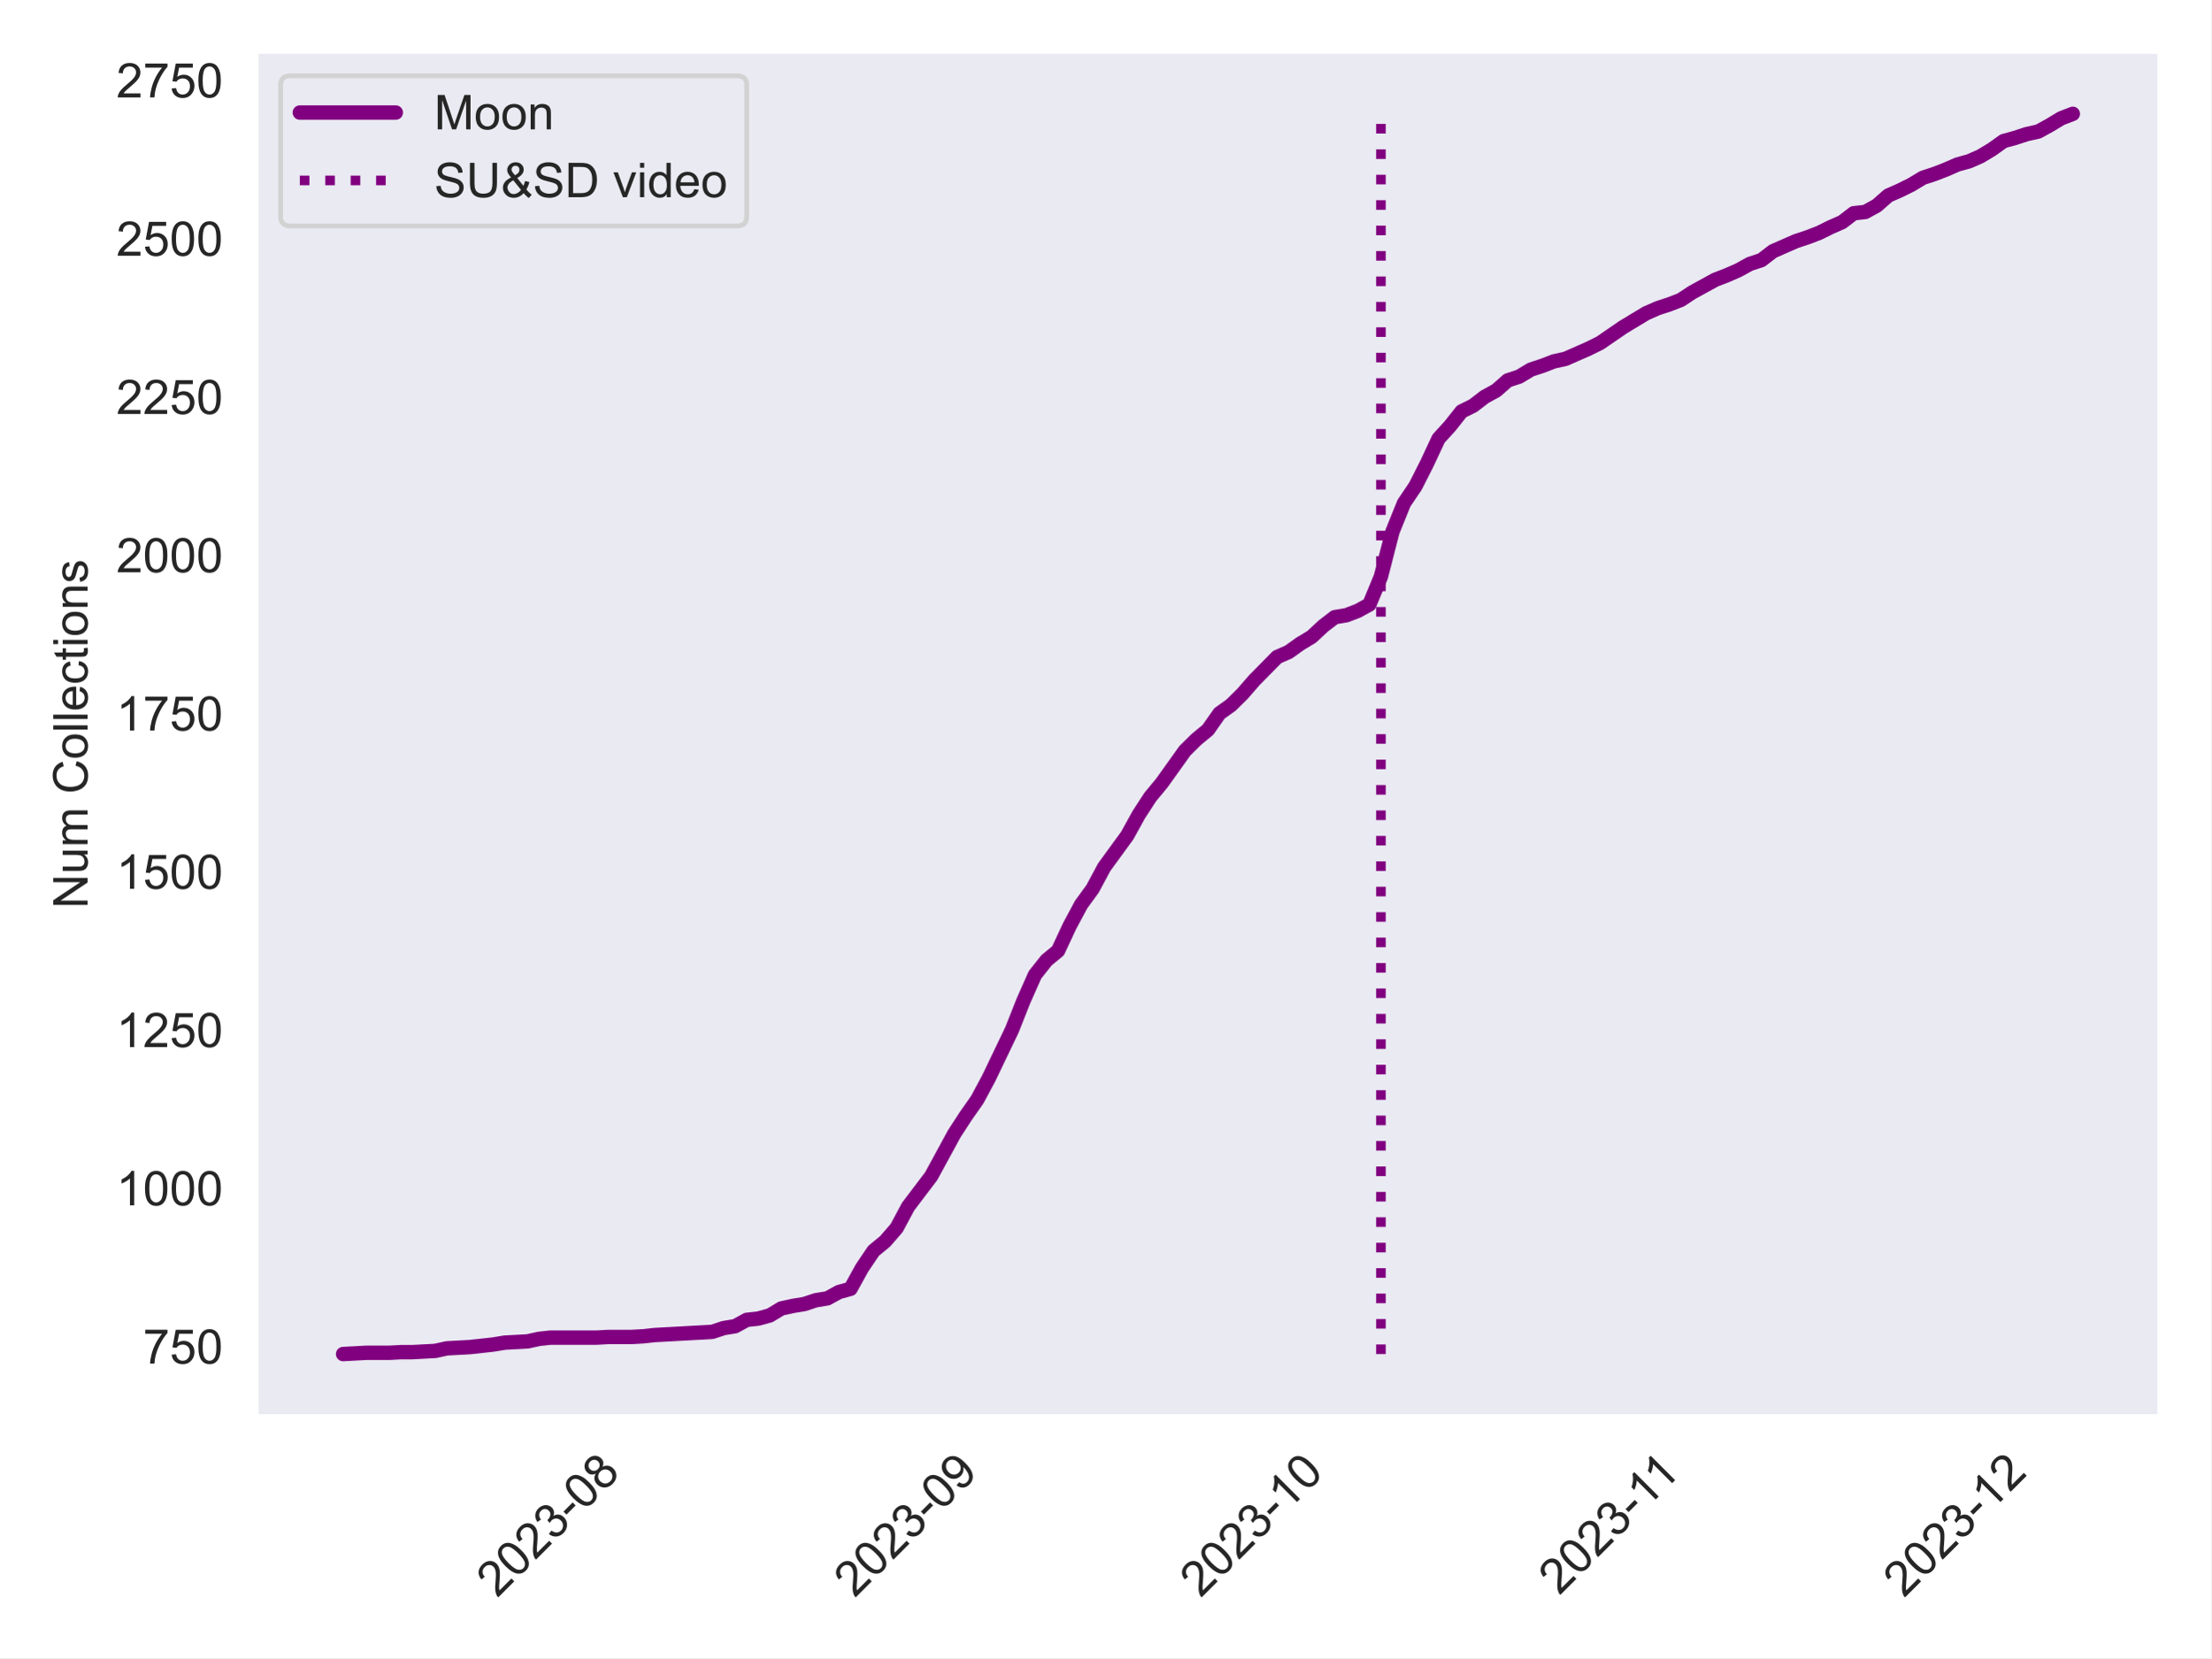
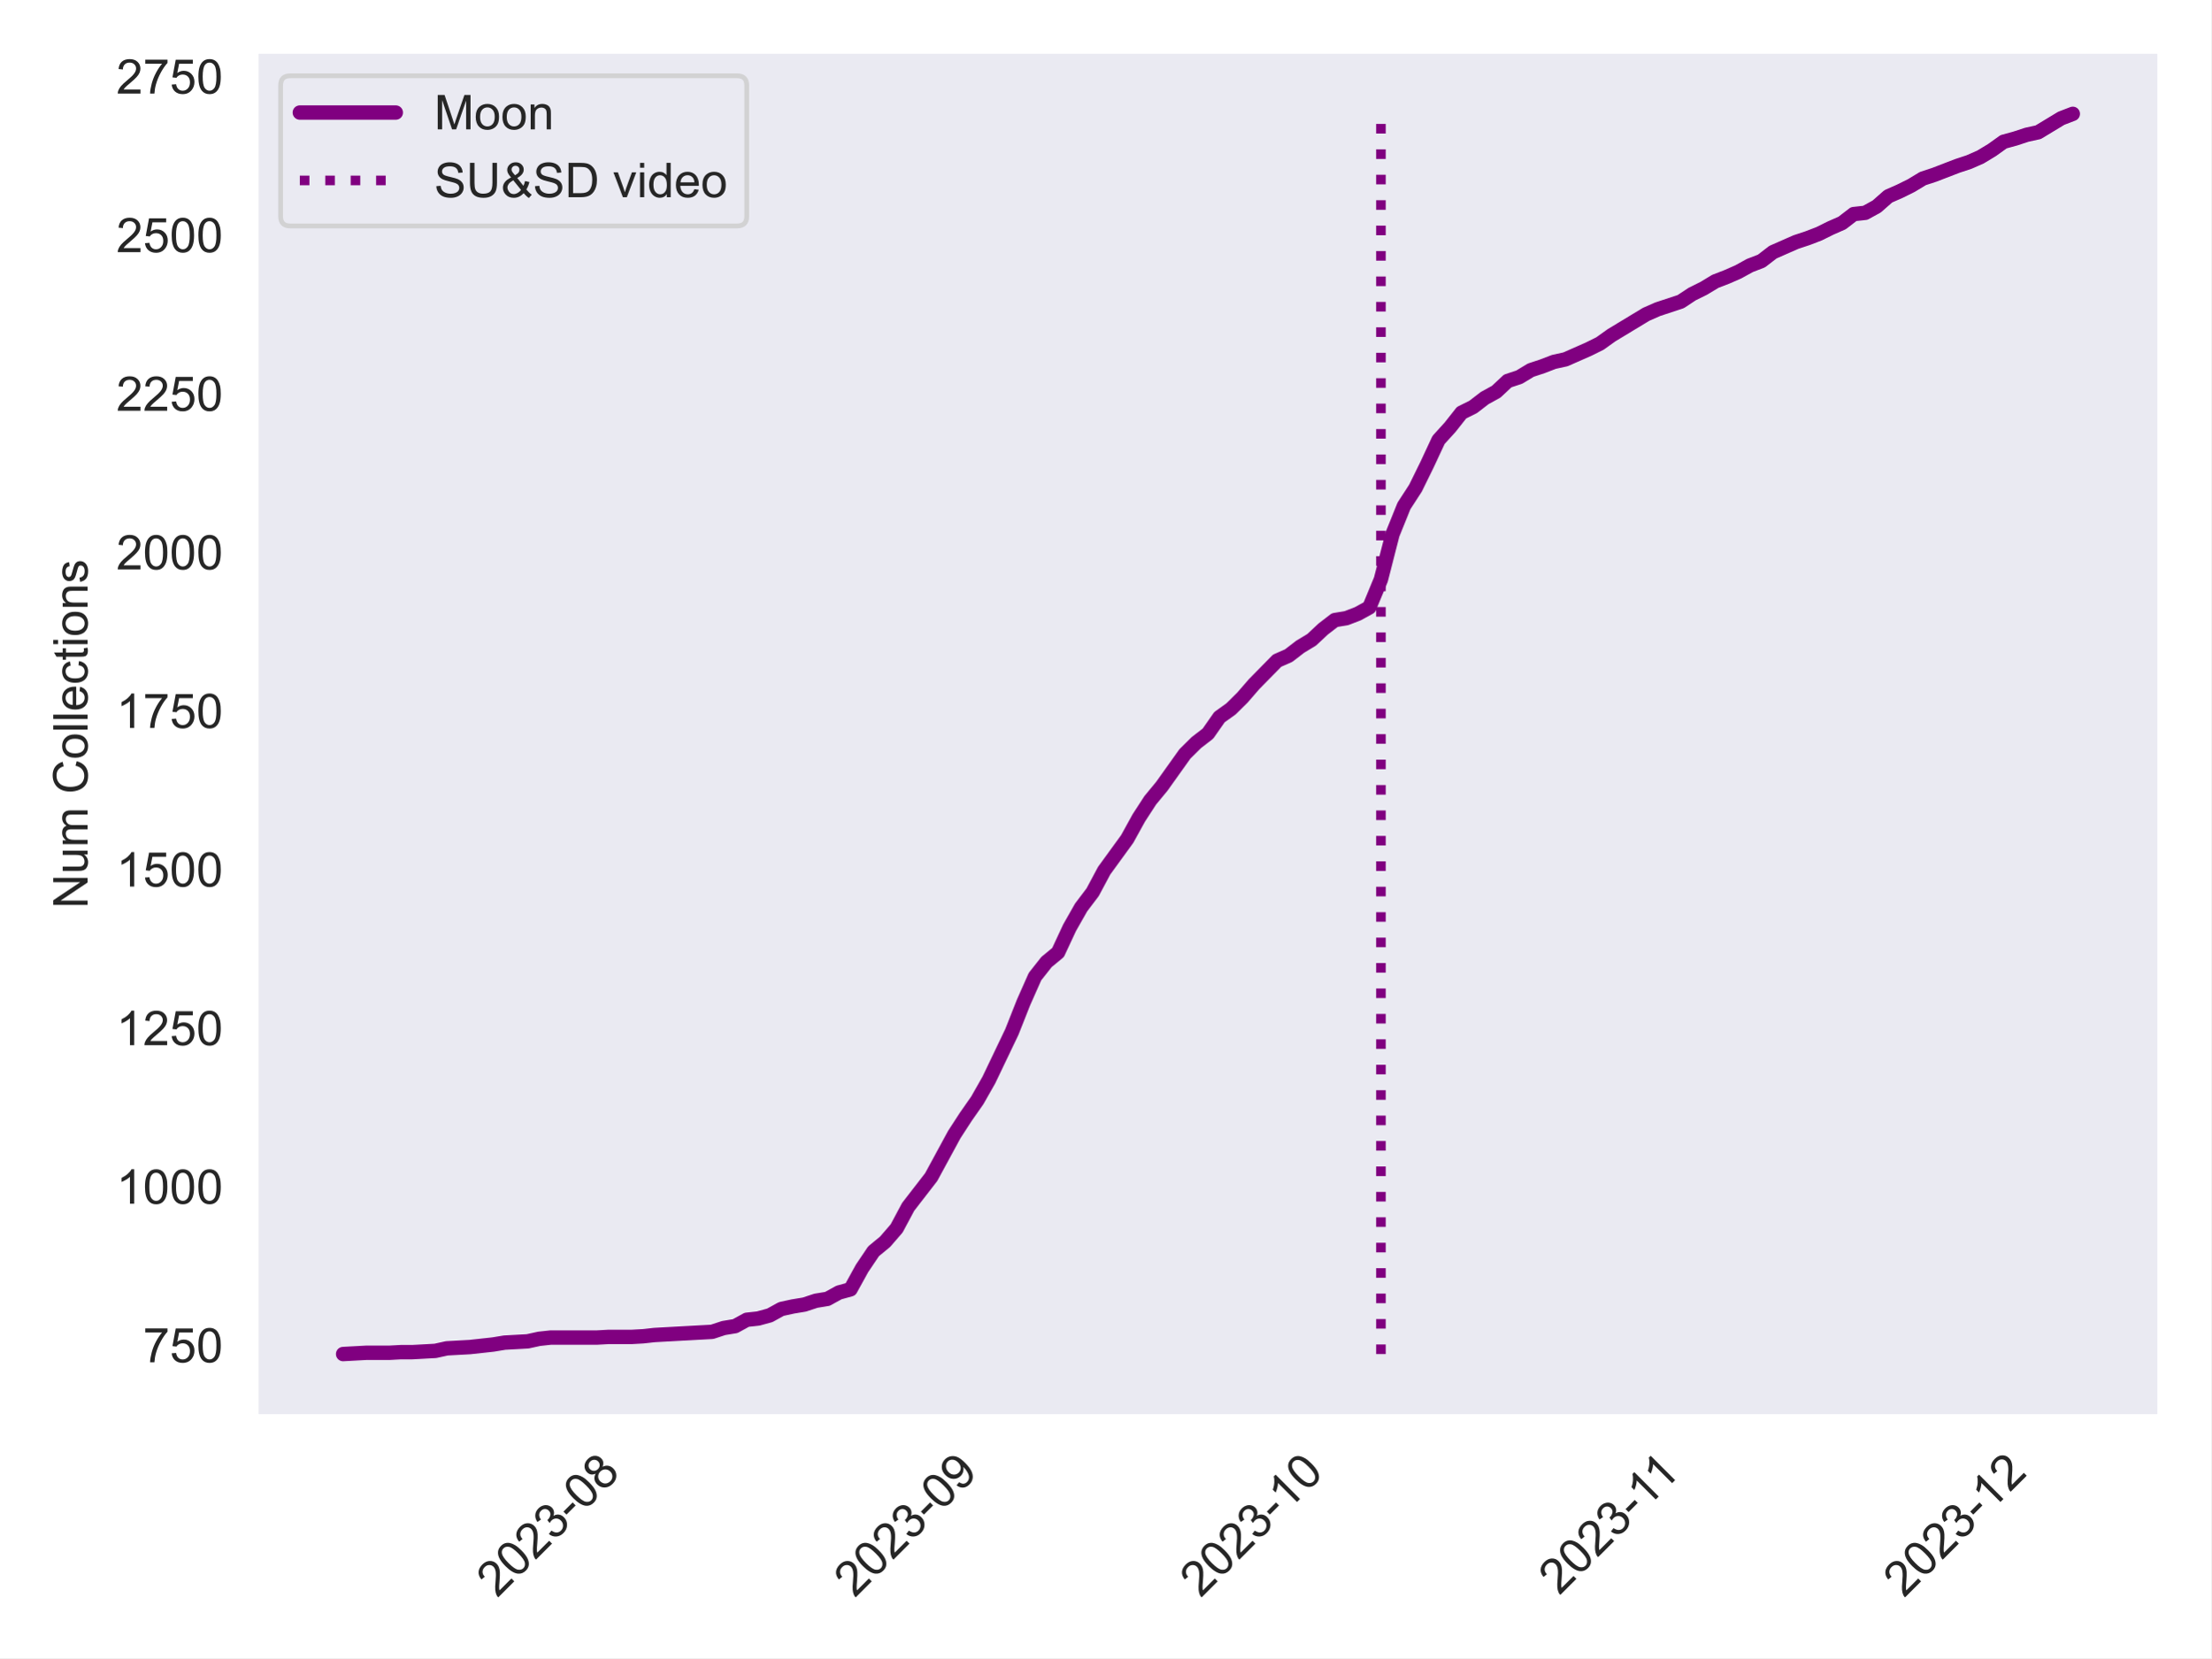
<svg xmlns="http://www.w3.org/2000/svg" xmlns:xlink="http://www.w3.org/1999/xlink" width="460.8pt" height="345.6pt" viewBox="0 0 460.8 345.6" version="1.1">
  <defs>
    <style type="text/css">*{stroke-linejoin: round; stroke-linecap: butt}</style>
  </defs>
  <g id="figure_1">
    <g id="patch_1">
      <path d="M 0 345.6  L 460.8 345.6  L 460.8 0  L 0 0  z " style="fill: #ffffff" />
    </g>
    <g id="axes_1">
      <g id="patch_2">
        <path d="M 53.48 295.153  L 450 295.153  L 450 10.8  L 53.48 10.8  z " style="fill: #eaeaf2" />
      </g>
      <g id="matplotlib.axis_1">
        <g id="xtick_1">
          <g id="text_1">
            <g style="fill: #262626" transform="translate(103.6146 333.1617) rotate(-45) scale(0.1 -0.1)">
              <defs>
                <path id="ArialMT-32" d="M 3222 541  L 3222 0  L 194 0  Q 188 203 259 391  Q 375 700 629 1000  Q 884 1300 1366 1694  Q 2113 2306 2375 2664  Q 2638 3022 2638 3341  Q 2638 3675 2398 3904  Q 2159 4134 1775 4134  Q 1369 4134 1125 3890  Q 881 3647 878 3216  L 300 3275  Q 359 3922 746 4261  Q 1134 4600 1788 4600  Q 2447 4600 2831 4234  Q 3216 3869 3216 3328  Q 3216 3053 3103 2787  Q 2991 2522 2730 2228  Q 2469 1934 1863 1422  Q 1356 997 1212 845  Q 1069 694 975 541  L 3222 541  z " transform="scale(0.015625)" />
                <path id="ArialMT-30" d="M 266 2259  Q 266 3072 433 3567  Q 600 4063 929 4331  Q 1259 4600 1759 4600  Q 2128 4600 2406 4451  Q 2684 4303 2865 4023  Q 3047 3744 3150 3342  Q 3253 2941 3253 2259  Q 3253 1453 3087 958  Q 2922 463 2592 192  Q 2263 -78 1759 -78  Q 1097 -78 719 397  Q 266 969 266 2259  z M 844 2259  Q 844 1131 1108 757  Q 1372 384 1759 384  Q 2147 384 2411 759  Q 2675 1134 2675 2259  Q 2675 3391 2411 3762  Q 2147 4134 1753 4134  Q 1366 4134 1134 3806  Q 844 3388 844 2259  z " transform="scale(0.015625)" />
                <path id="ArialMT-33" d="M 269 1209  L 831 1284  Q 928 806 1161 595  Q 1394 384 1728 384  Q 2125 384 2398 659  Q 2672 934 2672 1341  Q 2672 1728 2419 1979  Q 2166 2231 1775 2231  Q 1616 2231 1378 2169  L 1441 2663  Q 1497 2656 1531 2656  Q 1891 2656 2178 2843  Q 2466 3031 2466 3422  Q 2466 3731 2256 3934  Q 2047 4138 1716 4138  Q 1388 4138 1169 3931  Q 950 3725 888 3313  L 325 3413  Q 428 3978 793 4289  Q 1159 4600 1703 4600  Q 2078 4600 2393 4439  Q 2709 4278 2876 4000  Q 3044 3722 3044 3409  Q 3044 3113 2884 2869  Q 2725 2625 2413 2481  Q 2819 2388 3044 2092  Q 3269 1797 3269 1353  Q 3269 753 2831 336  Q 2394 -81 1725 -81  Q 1122 -81 723 278  Q 325 638 269 1209  z " transform="scale(0.015625)" />
                <path id="ArialMT-2d" d="M 203 1375  L 203 1941  L 1931 1941  L 1931 1375  L 203 1375  z " transform="scale(0.015625)" />
                <path id="ArialMT-38" d="M 1131 2484  Q 781 2613 612 2850  Q 444 3088 444 3419  Q 444 3919 803 4259  Q 1163 4600 1759 4600  Q 2359 4600 2725 4251  Q 3091 3903 3091 3403  Q 3091 3084 2923 2848  Q 2756 2613 2416 2484  Q 2838 2347 3058 2040  Q 3278 1734 3278 1309  Q 3278 722 2862 322  Q 2447 -78 1769 -78  Q 1091 -78 675 323  Q 259 725 259 1325  Q 259 1772 486 2073  Q 713 2375 1131 2484  z M 1019 3438  Q 1019 3113 1228 2906  Q 1438 2700 1772 2700  Q 2097 2700 2305 2904  Q 2513 3109 2513 3406  Q 2513 3716 2298 3927  Q 2084 4138 1766 4138  Q 1444 4138 1231 3931  Q 1019 3725 1019 3438  z M 838 1322  Q 838 1081 952 856  Q 1066 631 1291 507  Q 1516 384 1775 384  Q 2178 384 2440 643  Q 2703 903 2703 1303  Q 2703 1709 2433 1975  Q 2163 2241 1756 2241  Q 1359 2241 1098 1978  Q 838 1716 838 1322  z " transform="scale(0.015625)" />
              </defs>
              <use xlink:href="#ArialMT-32" />
              <use xlink:href="#ArialMT-30" x="55.615" />
              <use xlink:href="#ArialMT-32" x="111.23" />
              <use xlink:href="#ArialMT-33" x="166.846" />
              <use xlink:href="#ArialMT-2d" x="222.461" />
              <use xlink:href="#ArialMT-30" x="255.762" />
              <use xlink:href="#ArialMT-38" x="311.377" />
            </g>
          </g>
        </g>
        <g id="xtick_2">
          <g id="text_2">
            <g style="fill: #262626" transform="translate(178.1123 333.1617) rotate(-45) scale(0.1 -0.1)">
              <defs>
                <path id="ArialMT-39" d="M 350 1059  L 891 1109  Q 959 728 1153 556  Q 1347 384 1650 384  Q 1909 384 2104 503  Q 2300 622 2425 820  Q 2550 1019 2634 1356  Q 2719 1694 2719 2044  Q 2719 2081 2716 2156  Q 2547 1888 2255 1720  Q 1963 1553 1622 1553  Q 1053 1553 659 1965  Q 266 2378 266 3053  Q 266 3750 677 4175  Q 1088 4600 1706 4600  Q 2153 4600 2523 4359  Q 2894 4119 3086 3673  Q 3278 3228 3278 2384  Q 3278 1506 3087 986  Q 2897 466 2520 194  Q 2144 -78 1638 -78  Q 1100 -78 759 220  Q 419 519 350 1059  z M 2653 3081  Q 2653 3566 2395 3850  Q 2138 4134 1775 4134  Q 1400 4134 1122 3828  Q 844 3522 844 3034  Q 844 2597 1108 2323  Q 1372 2050 1759 2050  Q 2150 2050 2401 2323  Q 2653 2597 2653 3081  z " transform="scale(0.015625)" />
              </defs>
              <use xlink:href="#ArialMT-32" />
              <use xlink:href="#ArialMT-30" x="55.615" />
              <use xlink:href="#ArialMT-32" x="111.23" />
              <use xlink:href="#ArialMT-33" x="166.846" />
              <use xlink:href="#ArialMT-2d" x="222.461" />
              <use xlink:href="#ArialMT-30" x="255.762" />
              <use xlink:href="#ArialMT-39" x="311.377" />
            </g>
          </g>
        </g>
        <g id="xtick_3">
          <g id="text_3">
            <g style="fill: #262626" transform="translate(250.2068 333.1617) rotate(-45) scale(0.1 -0.1)">
              <defs>
                <path id="ArialMT-31" d="M 2384 0  L 1822 0  L 1822 3584  Q 1619 3391 1289 3197  Q 959 3003 697 2906  L 697 3450  Q 1169 3672 1522 3987  Q 1875 4303 2022 4600  L 2384 4600  L 2384 0  z " transform="scale(0.015625)" />
              </defs>
              <use xlink:href="#ArialMT-32" />
              <use xlink:href="#ArialMT-30" x="55.615" />
              <use xlink:href="#ArialMT-32" x="111.23" />
              <use xlink:href="#ArialMT-33" x="166.846" />
              <use xlink:href="#ArialMT-2d" x="222.461" />
              <use xlink:href="#ArialMT-31" x="255.762" />
              <use xlink:href="#ArialMT-30" x="311.377" />
            </g>
          </g>
        </g>
        <g id="xtick_4">
          <g id="text_4">
            <g style="fill: #262626" transform="translate(324.9653 332.6402) rotate(-45) scale(0.1 -0.1)">
              <use xlink:href="#ArialMT-32" />
              <use xlink:href="#ArialMT-30" x="55.615" />
              <use xlink:href="#ArialMT-32" x="111.23" />
              <use xlink:href="#ArialMT-33" x="166.846" />
              <use xlink:href="#ArialMT-2d" x="222.461" />
              <use xlink:href="#ArialMT-31" x="255.762" />
              <use xlink:href="#ArialMT-31" x="304.002" />
            </g>
          </g>
        </g>
        <g id="xtick_5">
          <g id="text_5">
            <g style="fill: #262626" transform="translate(396.7991 333.1617) rotate(-45) scale(0.1 -0.1)">
              <use xlink:href="#ArialMT-32" />
              <use xlink:href="#ArialMT-30" x="55.615" />
              <use xlink:href="#ArialMT-32" x="111.23" />
              <use xlink:href="#ArialMT-33" x="166.846" />
              <use xlink:href="#ArialMT-2d" x="222.461" />
              <use xlink:href="#ArialMT-31" x="255.762" />
              <use xlink:href="#ArialMT-32" x="311.377" />
            </g>
          </g>
        </g>
      </g>
      <g id="matplotlib.axis_2">
        <g id="ytick_1">
          <g id="text_6">
-             <g style="fill: #262626" transform="translate(29.79719 284.2232) scale(0.1 -0.1)">
+             <g style="fill: #262626" transform="translate(29.79719 283.9555) scale(0.1 -0.1)">
              <defs>
                <path id="ArialMT-37" d="M 303 3981  L 303 4522  L 3269 4522  L 3269 4084  Q 2831 3619 2401 2847  Q 1972 2075 1738 1259  Q 1569 684 1522 0  L 944 0  Q 953 541 1156 1306  Q 1359 2072 1739 2783  Q 2119 3494 2547 3981  L 303 3981  z " transform="scale(0.015625)" />
                <path id="ArialMT-35" d="M 266 1200  L 856 1250  Q 922 819 1161 601  Q 1400 384 1738 384  Q 2144 384 2425 690  Q 2706 997 2706 1503  Q 2706 1984 2436 2262  Q 2166 2541 1728 2541  Q 1456 2541 1237 2417  Q 1019 2294 894 2097  L 366 2166  L 809 4519  L 3088 4519  L 3088 3981  L 1259 3981  L 1013 2750  Q 1425 3038 1878 3038  Q 2478 3038 2890 2622  Q 3303 2206 3303 1553  Q 3303 931 2941 478  Q 2500 -78 1738 -78  Q 1113 -78 717 272  Q 322 622 266 1200  z " transform="scale(0.015625)" />
              </defs>
              <use xlink:href="#ArialMT-37" />
              <use xlink:href="#ArialMT-35" x="55.615" />
              <use xlink:href="#ArialMT-30" x="111.23" />
            </g>
          </g>
        </g>
        <g id="ytick_2">
          <g id="text_7">
-             <g style="fill: #262626" transform="translate(24.23625 251.2341) scale(0.1 -0.1)">
+             <g style="fill: #262626" transform="translate(24.23625 250.8989) scale(0.1 -0.1)">
              <use xlink:href="#ArialMT-31" />
              <use xlink:href="#ArialMT-30" x="55.615" />
              <use xlink:href="#ArialMT-30" x="111.23" />
              <use xlink:href="#ArialMT-30" x="166.846" />
            </g>
          </g>
        </g>
        <g id="ytick_3">
          <g id="text_8">
-             <g style="fill: #262626" transform="translate(24.23625 218.245) scale(0.1 -0.1)">
+             <g style="fill: #262626" transform="translate(24.23625 217.8423) scale(0.1 -0.1)">
              <use xlink:href="#ArialMT-31" />
              <use xlink:href="#ArialMT-32" x="55.615" />
              <use xlink:href="#ArialMT-35" x="111.23" />
              <use xlink:href="#ArialMT-30" x="166.846" />
            </g>
          </g>
        </g>
        <g id="ytick_4">
          <g id="text_9">
-             <g style="fill: #262626" transform="translate(24.23625 185.2559) scale(0.1 -0.1)">
+             <g style="fill: #262626" transform="translate(24.23625 184.7857) scale(0.1 -0.1)">
              <use xlink:href="#ArialMT-31" />
              <use xlink:href="#ArialMT-35" x="55.615" />
              <use xlink:href="#ArialMT-30" x="111.23" />
              <use xlink:href="#ArialMT-30" x="166.846" />
            </g>
          </g>
        </g>
        <g id="ytick_5">
          <g id="text_10">
-             <g style="fill: #262626" transform="translate(24.23625 152.2668) scale(0.1 -0.1)">
+             <g style="fill: #262626" transform="translate(24.23625 151.7291) scale(0.1 -0.1)">
              <use xlink:href="#ArialMT-31" />
              <use xlink:href="#ArialMT-37" x="55.615" />
              <use xlink:href="#ArialMT-35" x="111.23" />
              <use xlink:href="#ArialMT-30" x="166.846" />
            </g>
          </g>
        </g>
        <g id="ytick_6">
          <g id="text_11">
-             <g style="fill: #262626" transform="translate(24.23625 119.2777) scale(0.1 -0.1)">
+             <g style="fill: #262626" transform="translate(24.23625 118.6725) scale(0.1 -0.1)">
              <use xlink:href="#ArialMT-32" />
              <use xlink:href="#ArialMT-30" x="55.615" />
              <use xlink:href="#ArialMT-30" x="111.23" />
              <use xlink:href="#ArialMT-30" x="166.846" />
            </g>
          </g>
        </g>
        <g id="ytick_7">
          <g id="text_12">
-             <g style="fill: #262626" transform="translate(24.23625 86.28856) scale(0.1 -0.1)">
+             <g style="fill: #262626" transform="translate(24.23625 85.61588) scale(0.1 -0.1)">
              <use xlink:href="#ArialMT-32" />
              <use xlink:href="#ArialMT-32" x="55.615" />
              <use xlink:href="#ArialMT-35" x="111.23" />
              <use xlink:href="#ArialMT-30" x="166.846" />
            </g>
          </g>
        </g>
        <g id="ytick_8">
          <g id="text_13">
-             <g style="fill: #262626" transform="translate(24.23625 53.29945) scale(0.1 -0.1)">
+             <g style="fill: #262626" transform="translate(24.23625 52.55928) scale(0.1 -0.1)">
              <use xlink:href="#ArialMT-32" />
              <use xlink:href="#ArialMT-35" x="55.615" />
              <use xlink:href="#ArialMT-30" x="111.23" />
              <use xlink:href="#ArialMT-30" x="166.846" />
            </g>
          </g>
        </g>
        <g id="ytick_9">
          <g id="text_14">
-             <g style="fill: #262626" transform="translate(24.23625 20.31035) scale(0.1 -0.1)">
+             <g style="fill: #262626" transform="translate(24.23625 19.50268) scale(0.1 -0.1)">
              <use xlink:href="#ArialMT-32" />
              <use xlink:href="#ArialMT-37" x="55.615" />
              <use xlink:href="#ArialMT-35" x="111.23" />
              <use xlink:href="#ArialMT-30" x="166.846" />
            </g>
          </g>
        </g>
        <g id="text_15">
          <g style="fill: #262626" transform="translate(18.24875 189.3764) rotate(-90) scale(0.1 -0.1)">
            <defs>
              <path id="ArialMT-4e" d="M 488 0  L 488 4581  L 1109 4581  L 3516 984  L 3516 4581  L 4097 4581  L 4097 0  L 3475 0  L 1069 3600  L 1069 0  L 488 0  z " transform="scale(0.015625)" />
              <path id="ArialMT-75" d="M 2597 0  L 2597 488  Q 2209 -75 1544 -75  Q 1250 -75 995 37  Q 741 150 617 320  Q 494 491 444 738  Q 409 903 409 1263  L 409 3319  L 972 3319  L 972 1478  Q 972 1038 1006 884  Q 1059 663 1231 536  Q 1403 409 1656 409  Q 1909 409 2131 539  Q 2353 669 2445 892  Q 2538 1116 2538 1541  L 2538 3319  L 3100 3319  L 3100 0  L 2597 0  z " transform="scale(0.015625)" />
              <path id="ArialMT-6d" d="M 422 0  L 422 3319  L 925 3319  L 925 2853  Q 1081 3097 1340 3245  Q 1600 3394 1931 3394  Q 2300 3394 2536 3241  Q 2772 3088 2869 2813  Q 3263 3394 3894 3394  Q 4388 3394 4653 3120  Q 4919 2847 4919 2278  L 4919 0  L 4359 0  L 4359 2091  Q 4359 2428 4304 2576  Q 4250 2725 4106 2815  Q 3963 2906 3769 2906  Q 3419 2906 3187 2673  Q 2956 2441 2956 1928  L 2956 0  L 2394 0  L 2394 2156  Q 2394 2531 2256 2718  Q 2119 2906 1806 2906  Q 1569 2906 1367 2781  Q 1166 2656 1075 2415  Q 984 2175 984 1722  L 984 0  L 422 0  z " transform="scale(0.015625)" />
              <path id="ArialMT-20" transform="scale(0.015625)" />
              <path id="ArialMT-43" d="M 3763 1606  L 4369 1453  Q 4178 706 3683 314  Q 3188 -78 2472 -78  Q 1731 -78 1267 223  Q 803 525 561 1097  Q 319 1669 319 2325  Q 319 3041 592 3573  Q 866 4106 1370 4382  Q 1875 4659 2481 4659  Q 3169 4659 3637 4309  Q 4106 3959 4291 3325  L 3694 3184  Q 3534 3684 3231 3912  Q 2928 4141 2469 4141  Q 1941 4141 1586 3887  Q 1231 3634 1087 3207  Q 944 2781 944 2328  Q 944 1744 1114 1308  Q 1284 872 1643 656  Q 2003 441 2422 441  Q 2931 441 3284 734  Q 3638 1028 3763 1606  z " transform="scale(0.015625)" />
              <path id="ArialMT-6f" d="M 213 1659  Q 213 2581 725 3025  Q 1153 3394 1769 3394  Q 2453 3394 2887 2945  Q 3322 2497 3322 1706  Q 3322 1066 3130 698  Q 2938 331 2570 128  Q 2203 -75 1769 -75  Q 1072 -75 642 372  Q 213 819 213 1659  z M 791 1659  Q 791 1022 1069 705  Q 1347 388 1769 388  Q 2188 388 2466 706  Q 2744 1025 2744 1678  Q 2744 2294 2464 2611  Q 2184 2928 1769 2928  Q 1347 2928 1069 2612  Q 791 2297 791 1659  z " transform="scale(0.015625)" />
              <path id="ArialMT-6c" d="M 409 0  L 409 4581  L 972 4581  L 972 0  L 409 0  z " transform="scale(0.015625)" />
              <path id="ArialMT-65" d="M 2694 1069  L 3275 997  Q 3138 488 2766 206  Q 2394 -75 1816 -75  Q 1088 -75 661 373  Q 234 822 234 1631  Q 234 2469 665 2931  Q 1097 3394 1784 3394  Q 2450 3394 2872 2941  Q 3294 2488 3294 1666  Q 3294 1616 3291 1516  L 816 1516  Q 847 969 1125 678  Q 1403 388 1819 388  Q 2128 388 2347 550  Q 2566 713 2694 1069  z M 847 1978  L 2700 1978  Q 2663 2397 2488 2606  Q 2219 2931 1791 2931  Q 1403 2931 1139 2672  Q 875 2413 847 1978  z " transform="scale(0.015625)" />
              <path id="ArialMT-63" d="M 2588 1216  L 3141 1144  Q 3050 572 2676 248  Q 2303 -75 1759 -75  Q 1078 -75 664 370  Q 250 816 250 1647  Q 250 2184 428 2587  Q 606 2991 970 3192  Q 1334 3394 1763 3394  Q 2303 3394 2647 3120  Q 2991 2847 3088 2344  L 2541 2259  Q 2463 2594 2264 2762  Q 2066 2931 1784 2931  Q 1359 2931 1093 2626  Q 828 2322 828 1663  Q 828 994 1084 691  Q 1341 388 1753 388  Q 2084 388 2306 591  Q 2528 794 2588 1216  z " transform="scale(0.015625)" />
              <path id="ArialMT-74" d="M 1650 503  L 1731 6  Q 1494 -44 1306 -44  Q 1000 -44 831 53  Q 663 150 594 308  Q 525 466 525 972  L 525 2881  L 113 2881  L 113 3319  L 525 3319  L 525 4141  L 1084 4478  L 1084 3319  L 1650 3319  L 1650 2881  L 1084 2881  L 1084 941  Q 1084 700 1114 631  Q 1144 563 1211 522  Q 1278 481 1403 481  Q 1497 481 1650 503  z " transform="scale(0.015625)" />
              <path id="ArialMT-69" d="M 425 3934  L 425 4581  L 988 4581  L 988 3934  L 425 3934  z M 425 0  L 425 3319  L 988 3319  L 988 0  L 425 0  z " transform="scale(0.015625)" />
              <path id="ArialMT-6e" d="M 422 0  L 422 3319  L 928 3319  L 928 2847  Q 1294 3394 1984 3394  Q 2284 3394 2536 3286  Q 2788 3178 2913 3003  Q 3038 2828 3088 2588  Q 3119 2431 3119 2041  L 3119 0  L 2556 0  L 2556 2019  Q 2556 2363 2490 2533  Q 2425 2703 2258 2804  Q 2091 2906 1866 2906  Q 1506 2906 1245 2678  Q 984 2450 984 1813  L 984 0  L 422 0  z " transform="scale(0.015625)" />
              <path id="ArialMT-73" d="M 197 991  L 753 1078  Q 800 744 1014 566  Q 1228 388 1613 388  Q 2000 388 2187 545  Q 2375 703 2375 916  Q 2375 1106 2209 1216  Q 2094 1291 1634 1406  Q 1016 1563 777 1677  Q 538 1791 414 1992  Q 291 2194 291 2438  Q 291 2659 392 2848  Q 494 3038 669 3163  Q 800 3259 1026 3326  Q 1253 3394 1513 3394  Q 1903 3394 2198 3281  Q 2494 3169 2634 2976  Q 2775 2784 2828 2463  L 2278 2388  Q 2241 2644 2061 2787  Q 1881 2931 1553 2931  Q 1166 2931 1000 2803  Q 834 2675 834 2503  Q 834 2394 903 2306  Q 972 2216 1119 2156  Q 1203 2125 1616 2013  Q 2213 1853 2448 1751  Q 2684 1650 2818 1456  Q 2953 1263 2953 975  Q 2953 694 2789 445  Q 2625 197 2315 61  Q 2006 -75 1616 -75  Q 969 -75 630 194  Q 291 463 197 991  z " transform="scale(0.015625)" />
            </defs>
            <use xlink:href="#ArialMT-4e" />
            <use xlink:href="#ArialMT-75" x="72.217" />
            <use xlink:href="#ArialMT-6d" x="127.832" />
            <use xlink:href="#ArialMT-20" x="211.133" />
            <use xlink:href="#ArialMT-43" x="238.916" />
            <use xlink:href="#ArialMT-6f" x="311.133" />
            <use xlink:href="#ArialMT-6c" x="366.748" />
            <use xlink:href="#ArialMT-6c" x="388.965" />
            <use xlink:href="#ArialMT-65" x="411.182" />
            <use xlink:href="#ArialMT-63" x="466.797" />
            <use xlink:href="#ArialMT-74" x="516.797" />
            <use xlink:href="#ArialMT-69" x="544.58" />
            <use xlink:href="#ArialMT-6f" x="566.797" />
            <use xlink:href="#ArialMT-6e" x="622.412" />
            <use xlink:href="#ArialMT-73" x="678.027" />
          </g>
        </g>
      </g>
      <g id="PolyCollection_1" />
      <g id="line2d_1">
-         <path d="M 71.504 282.228  L 76.31 281.964  L 81.116 281.964  L 83.519 281.832  L 85.923 281.832  L 90.729 281.568  L 93.132 281.04  L 97.938 280.776  L 102.745 280.248  L 105.148 279.853  L 109.954 279.589  L 112.357 279.061  L 114.76 278.797  L 124.373 278.797  L 126.776 278.665  L 131.582 278.665  L 133.986 278.533  L 136.389 278.269  L 148.404 277.609  L 150.808 276.818  L 153.211 276.422  L 155.614 275.102  L 158.017 274.838  L 160.42 274.178  L 162.823 272.727  L 165.227 272.199  L 167.63 271.803  L 170.033 271.011  L 172.436 270.616  L 174.839 269.296  L 177.242 268.636  L 179.645 264.282  L 182.049 260.719  L 184.452 258.74  L 186.855 255.968  L 189.258 251.482  L 194.064 245.148  L 198.871 236.307  L 201.274 232.612  L 203.677 229.181  L 206.08 224.695  L 210.886 214.666  L 213.29 208.596  L 215.693 203.186  L 218.096 200.151  L 220.499 198.172  L 222.902 193.025  L 225.305 188.539  L 227.708 185.24  L 230.112 180.753  L 234.918 174.155  L 237.321 169.801  L 239.724 166.106  L 242.127 163.203  L 246.934 156.473  L 249.337 154.098  L 251.74 152.119  L 254.143 148.688  L 256.546 146.972  L 258.949 144.597  L 261.353 141.826  L 266.159 136.944  L 268.562 135.888  L 270.965 134.173  L 273.368 132.721  L 275.772 130.478  L 278.175 128.63  L 280.578 128.235  L 282.981 127.311  L 285.384 125.991  L 287.787 120.185  L 290.19 110.816  L 292.594 104.878  L 294.997 101.316  L 297.4 96.565  L 299.803 91.419  L 302.206 88.78  L 304.609 85.745  L 307.012 84.557  L 309.416 82.71  L 311.819 81.39  L 314.222 79.279  L 316.625 78.487  L 319.028 77.036  L 321.431 76.244  L 323.835 75.32  L 326.238 74.792  L 331.044 72.681  L 333.447 71.493  L 338.253 68.194  L 343.06 65.291  L 345.463 64.236  L 347.866 63.444  L 350.269 62.52  L 352.672 60.937  L 357.479 58.298  L 359.882 57.374  L 362.285 56.318  L 364.688 54.999  L 367.091 54.207  L 369.494 52.36  L 374.301 50.248  L 376.704 49.457  L 379.107 48.533  L 381.51 47.345  L 383.913 46.29  L 386.316 44.442  L 388.72 44.178  L 391.123 42.859  L 393.526 40.748  L 395.929 39.692  L 398.332 38.504  L 400.735 37.053  L 403.139 36.261  L 405.542 35.337  L 407.945 34.282  L 410.348 33.622  L 412.751 32.566  L 415.154 31.115  L 417.557 29.399  L 419.961 28.739  L 422.364 27.948  L 424.767 27.42  L 427.17 26.1  L 429.573 24.649  L 431.976 23.725  L 431.976 23.725  " clip-path="url(#pf9981eaced)" style="fill: none; stroke: #800080; stroke-width: 3; stroke-linecap: round" />
+         <path d="M 71.504 282.228  L 76.31 281.963  L 81.116 281.963  L 83.519 281.831  L 85.923 281.831  L 90.729 281.567  L 93.132 281.038  L 97.938 280.773  L 102.745 280.244  L 105.148 279.848  L 109.954 279.583  L 112.357 279.054  L 114.76 278.79  L 124.373 278.79  L 126.776 278.658  L 131.582 278.658  L 133.986 278.525  L 136.389 278.261  L 148.404 277.6  L 150.808 276.806  L 153.211 276.41  L 155.614 275.088  L 158.017 274.823  L 160.42 274.162  L 162.823 272.84  L 165.227 272.311  L 167.63 271.914  L 170.033 271.121  L 172.436 270.724  L 174.839 269.402  L 177.242 268.741  L 179.645 264.377  L 182.049 260.807  L 184.452 258.824  L 186.855 256.047  L 189.258 251.551  L 194.064 245.337  L 198.871 236.477  L 201.274 232.775  L 203.677 229.337  L 206.08 225.106  L 210.886 215.057  L 213.29 208.974  L 215.693 203.553  L 218.096 200.512  L 220.499 198.528  L 222.902 193.372  L 225.305 189.14  L 227.708 185.967  L 230.112 181.471  L 234.918 174.86  L 237.321 170.496  L 239.724 166.794  L 242.127 163.885  L 246.934 157.142  L 249.337 154.761  L 251.74 152.91  L 254.143 149.472  L 256.546 147.753  L 258.949 145.373  L 261.353 142.597  L 266.159 137.704  L 268.562 136.646  L 270.965 134.795  L 273.368 133.341  L 275.772 131.093  L 278.175 129.242  L 280.578 128.845  L 282.981 127.92  L 285.384 126.597  L 287.787 120.779  L 290.19 111.391  L 292.594 105.441  L 294.997 101.739  L 297.4 96.846  L 299.803 91.69  L 302.206 89.045  L 304.609 86.004  L 307.012 84.814  L 309.416 82.963  L 311.819 81.64  L 314.222 79.392  L 316.625 78.599  L 319.028 77.145  L 321.431 76.351  L 323.835 75.426  L 326.238 74.897  L 331.044 72.781  L 333.447 71.591  L 335.85 69.872  L 343.06 65.509  L 345.463 64.451  L 350.269 62.864  L 352.672 61.277  L 355.076 60.087  L 357.479 58.633  L 359.882 57.707  L 362.285 56.65  L 364.688 55.327  L 367.091 54.402  L 369.494 52.55  L 374.301 50.435  L 376.704 49.642  L 379.107 48.716  L 381.51 47.526  L 383.913 46.468  L 386.316 44.617  L 388.72 44.352  L 391.123 43.03  L 393.526 40.915  L 395.929 39.857  L 398.332 38.667  L 400.735 37.212  L 403.139 36.419  L 407.945 34.568  L 410.348 33.774  L 412.751 32.717  L 415.154 31.262  L 417.557 29.543  L 419.961 28.882  L 422.364 28.089  L 424.767 27.56  L 429.573 24.651  L 431.976 23.725  L 431.976 23.725  " clip-path="url(#p763e9c98cf)" style="fill: none; stroke: #800080; stroke-width: 3; stroke-linecap: round" />
      </g>
      <g id="LineCollection_1">
-         <path d="M 287.787 282.228  L 287.787 23.725  " clip-path="url(#pf9981eaced)" style="fill: none; stroke-dasharray: 2,3.3; stroke-dashoffset: 0; stroke: #800080; stroke-width: 2" />
+         <path d="M 287.787 282.228  L 287.787 23.725  " clip-path="url(#p763e9c98cf)" style="fill: none; stroke-dasharray: 2,3.3; stroke-dashoffset: 0; stroke: #800080; stroke-width: 2" />
      </g>
      <g id="patch_3">
        <path d="M 53.48 295.153  L 53.48 10.8  " style="fill: none; stroke: #ffffff; stroke-width: 0.8; stroke-linejoin: miter; stroke-linecap: square" />
      </g>
      <g id="patch_4">
        <path d="M 450 295.153  L 450 10.8  " style="fill: none; stroke: #ffffff; stroke-width: 0.8; stroke-linejoin: miter; stroke-linecap: square" />
      </g>
      <g id="patch_5">
        <path d="M 53.48 295.153  L 450 295.153  " style="fill: none; stroke: #ffffff; stroke-width: 0.8; stroke-linejoin: miter; stroke-linecap: square" />
      </g>
      <g id="patch_6">
        <path d="M 53.48 10.8  L 450 10.8  " style="fill: none; stroke: #ffffff; stroke-width: 0.8; stroke-linejoin: miter; stroke-linecap: square" />
      </g>
      <g id="legend_1">
        <g id="patch_7">
          <path d="M 60.48 47.091  L 153.618 47.091  Q 155.618 47.091 155.618 45.091  L 155.618 17.8  Q 155.618 15.8 153.618 15.8  L 60.48 15.8  Q 58.48 15.8 58.48 17.8  L 58.48 45.091  Q 58.48 47.091 60.48 47.091  z " style="fill: #eaeaf2; opacity: 0.8; stroke: #cccccc; stroke-linejoin: miter" />
        </g>
        <g id="line2d_2">
          <path d="M 62.48 23.458  L 72.48 23.458  L 82.48 23.458  " style="fill: none; stroke: #800080; stroke-width: 3; stroke-linecap: round" />
        </g>
        <g id="text_16">
          <g style="fill: #262626" transform="translate(90.48 26.95781) scale(0.1 -0.1)">
            <defs>
              <path id="ArialMT-4d" d="M 475 0  L 475 4581  L 1388 4581  L 2472 1338  Q 2622 884 2691 659  Q 2769 909 2934 1394  L 4031 4581  L 4847 4581  L 4847 0  L 4263 0  L 4263 3834  L 2931 0  L 2384 0  L 1059 3900  L 1059 0  L 475 0  z " transform="scale(0.015625)" />
            </defs>
            <use xlink:href="#ArialMT-4d" />
            <use xlink:href="#ArialMT-6f" x="83.301" />
            <use xlink:href="#ArialMT-6f" x="138.916" />
            <use xlink:href="#ArialMT-6e" x="194.531" />
          </g>
        </g>
        <g id="line2d_3">
          <path d="M 62.48 37.603  L 82.48 37.603  " style="fill: none; stroke-dasharray: 2,3.3; stroke-dashoffset: 0; stroke: #800080; stroke-width: 2" />
        </g>
        <g id="text_17">
          <g style="fill: #262626" transform="translate(90.48 41.10312) scale(0.1 -0.1)">
            <defs>
              <path id="ArialMT-53" d="M 288 1472  L 859 1522  Q 900 1178 1048 958  Q 1197 738 1509 602  Q 1822 466 2213 466  Q 2559 466 2825 569  Q 3091 672 3220 851  Q 3350 1031 3350 1244  Q 3350 1459 3225 1620  Q 3100 1781 2813 1891  Q 2628 1963 1997 2114  Q 1366 2266 1113 2400  Q 784 2572 623 2826  Q 463 3081 463 3397  Q 463 3744 659 4045  Q 856 4347 1234 4503  Q 1613 4659 2075 4659  Q 2584 4659 2973 4495  Q 3363 4331 3572 4012  Q 3781 3694 3797 3291  L 3216 3247  Q 3169 3681 2898 3903  Q 2628 4125 2100 4125  Q 1550 4125 1298 3923  Q 1047 3722 1047 3438  Q 1047 3191 1225 3031  Q 1400 2872 2139 2705  Q 2878 2538 3153 2413  Q 3553 2228 3743 1945  Q 3934 1663 3934 1294  Q 3934 928 3725 604  Q 3516 281 3123 101  Q 2731 -78 2241 -78  Q 1619 -78 1198 103  Q 778 284 539 648  Q 300 1013 288 1472  z " transform="scale(0.015625)" />
              <path id="ArialMT-55" d="M 3500 4581  L 4106 4581  L 4106 1934  Q 4106 1244 3950 837  Q 3794 431 3386 176  Q 2978 -78 2316 -78  Q 1672 -78 1262 144  Q 853 366 678 786  Q 503 1206 503 1934  L 503 4581  L 1109 4581  L 1109 1938  Q 1109 1341 1220 1058  Q 1331 775 1601 622  Q 1872 469 2263 469  Q 2931 469 3215 772  Q 3500 1075 3500 1938  L 3500 4581  z " transform="scale(0.015625)" />
              <path id="ArialMT-26" d="M 3041 541  Q 2763 231 2434 76  Q 2106 -78 1725 -78  Q 1022 -78 609 397  Q 275 784 275 1263  Q 275 1688 548 2030  Q 822 2372 1366 2631  Q 1056 2988 953 3209  Q 850 3431 850 3638  Q 850 4050 1173 4354  Q 1497 4659 1988 4659  Q 2456 4659 2754 4371  Q 3053 4084 3053 3681  Q 3053 3028 2188 2566  L 3009 1519  Q 3150 1794 3228 2156  L 3813 2031  Q 3663 1431 3406 1044  Q 3722 625 4122 341  L 3744 -106  Q 3403 113 3041 541  z M 1897 2928  Q 2263 3144 2370 3306  Q 2478 3469 2478 3666  Q 2478 3900 2329 4048  Q 2181 4197 1959 4197  Q 1731 4197 1579 4050  Q 1428 3903 1428 3691  Q 1428 3584 1483 3467  Q 1538 3350 1647 3219  L 1897 2928  z M 2688 984  L 1656 2263  Q 1200 1991 1040 1758  Q 881 1525 881 1297  Q 881 1019 1103 719  Q 1325 419 1731 419  Q 1984 419 2254 576  Q 2525 734 2688 984  z " transform="scale(0.015625)" />
              <path id="ArialMT-44" d="M 494 0  L 494 4581  L 2072 4581  Q 2606 4581 2888 4516  Q 3281 4425 3559 4188  Q 3922 3881 4101 3404  Q 4281 2928 4281 2316  Q 4281 1794 4159 1391  Q 4038 988 3847 723  Q 3656 459 3429 307  Q 3203 156 2883 78  Q 2563 0 2147 0  L 494 0  z M 1100 541  L 2078 541  Q 2531 541 2789 625  Q 3047 709 3200 863  Q 3416 1078 3536 1442  Q 3656 1806 3656 2325  Q 3656 3044 3420 3430  Q 3184 3816 2847 3947  Q 2603 4041 2063 4041  L 1100 4041  L 1100 541  z " transform="scale(0.015625)" />
              <path id="ArialMT-76" d="M 1344 0  L 81 3319  L 675 3319  L 1388 1331  Q 1503 1009 1600 663  Q 1675 925 1809 1294  L 2547 3319  L 3125 3319  L 1869 0  L 1344 0  z " transform="scale(0.015625)" />
              <path id="ArialMT-64" d="M 2575 0  L 2575 419  Q 2259 -75 1647 -75  Q 1250 -75 917 144  Q 584 363 401 755  Q 219 1147 219 1656  Q 219 2153 384 2558  Q 550 2963 881 3178  Q 1213 3394 1622 3394  Q 1922 3394 2156 3267  Q 2391 3141 2538 2938  L 2538 4581  L 3097 4581  L 3097 0  L 2575 0  z M 797 1656  Q 797 1019 1065 703  Q 1334 388 1700 388  Q 2069 388 2326 689  Q 2584 991 2584 1609  Q 2584 2291 2321 2609  Q 2059 2928 1675 2928  Q 1300 2928 1048 2622  Q 797 2316 797 1656  z " transform="scale(0.015625)" />
            </defs>
            <use xlink:href="#ArialMT-53" />
            <use xlink:href="#ArialMT-55" x="66.699" />
            <use xlink:href="#ArialMT-26" x="138.916" />
            <use xlink:href="#ArialMT-53" x="205.615" />
            <use xlink:href="#ArialMT-44" x="272.314" />
            <use xlink:href="#ArialMT-20" x="344.531" />
            <use xlink:href="#ArialMT-76" x="372.314" />
            <use xlink:href="#ArialMT-69" x="422.314" />
            <use xlink:href="#ArialMT-64" x="444.531" />
            <use xlink:href="#ArialMT-65" x="500.146" />
            <use xlink:href="#ArialMT-6f" x="555.762" />
          </g>
        </g>
      </g>
    </g>
  </g>
  <defs>
-     <clipPath id="pf9981eaced">
+     <clipPath id="p763e9c98cf">
      <rect x="53.48" y="10.8" width="396.52" height="284.353" />
    </clipPath>
  </defs>
</svg>
